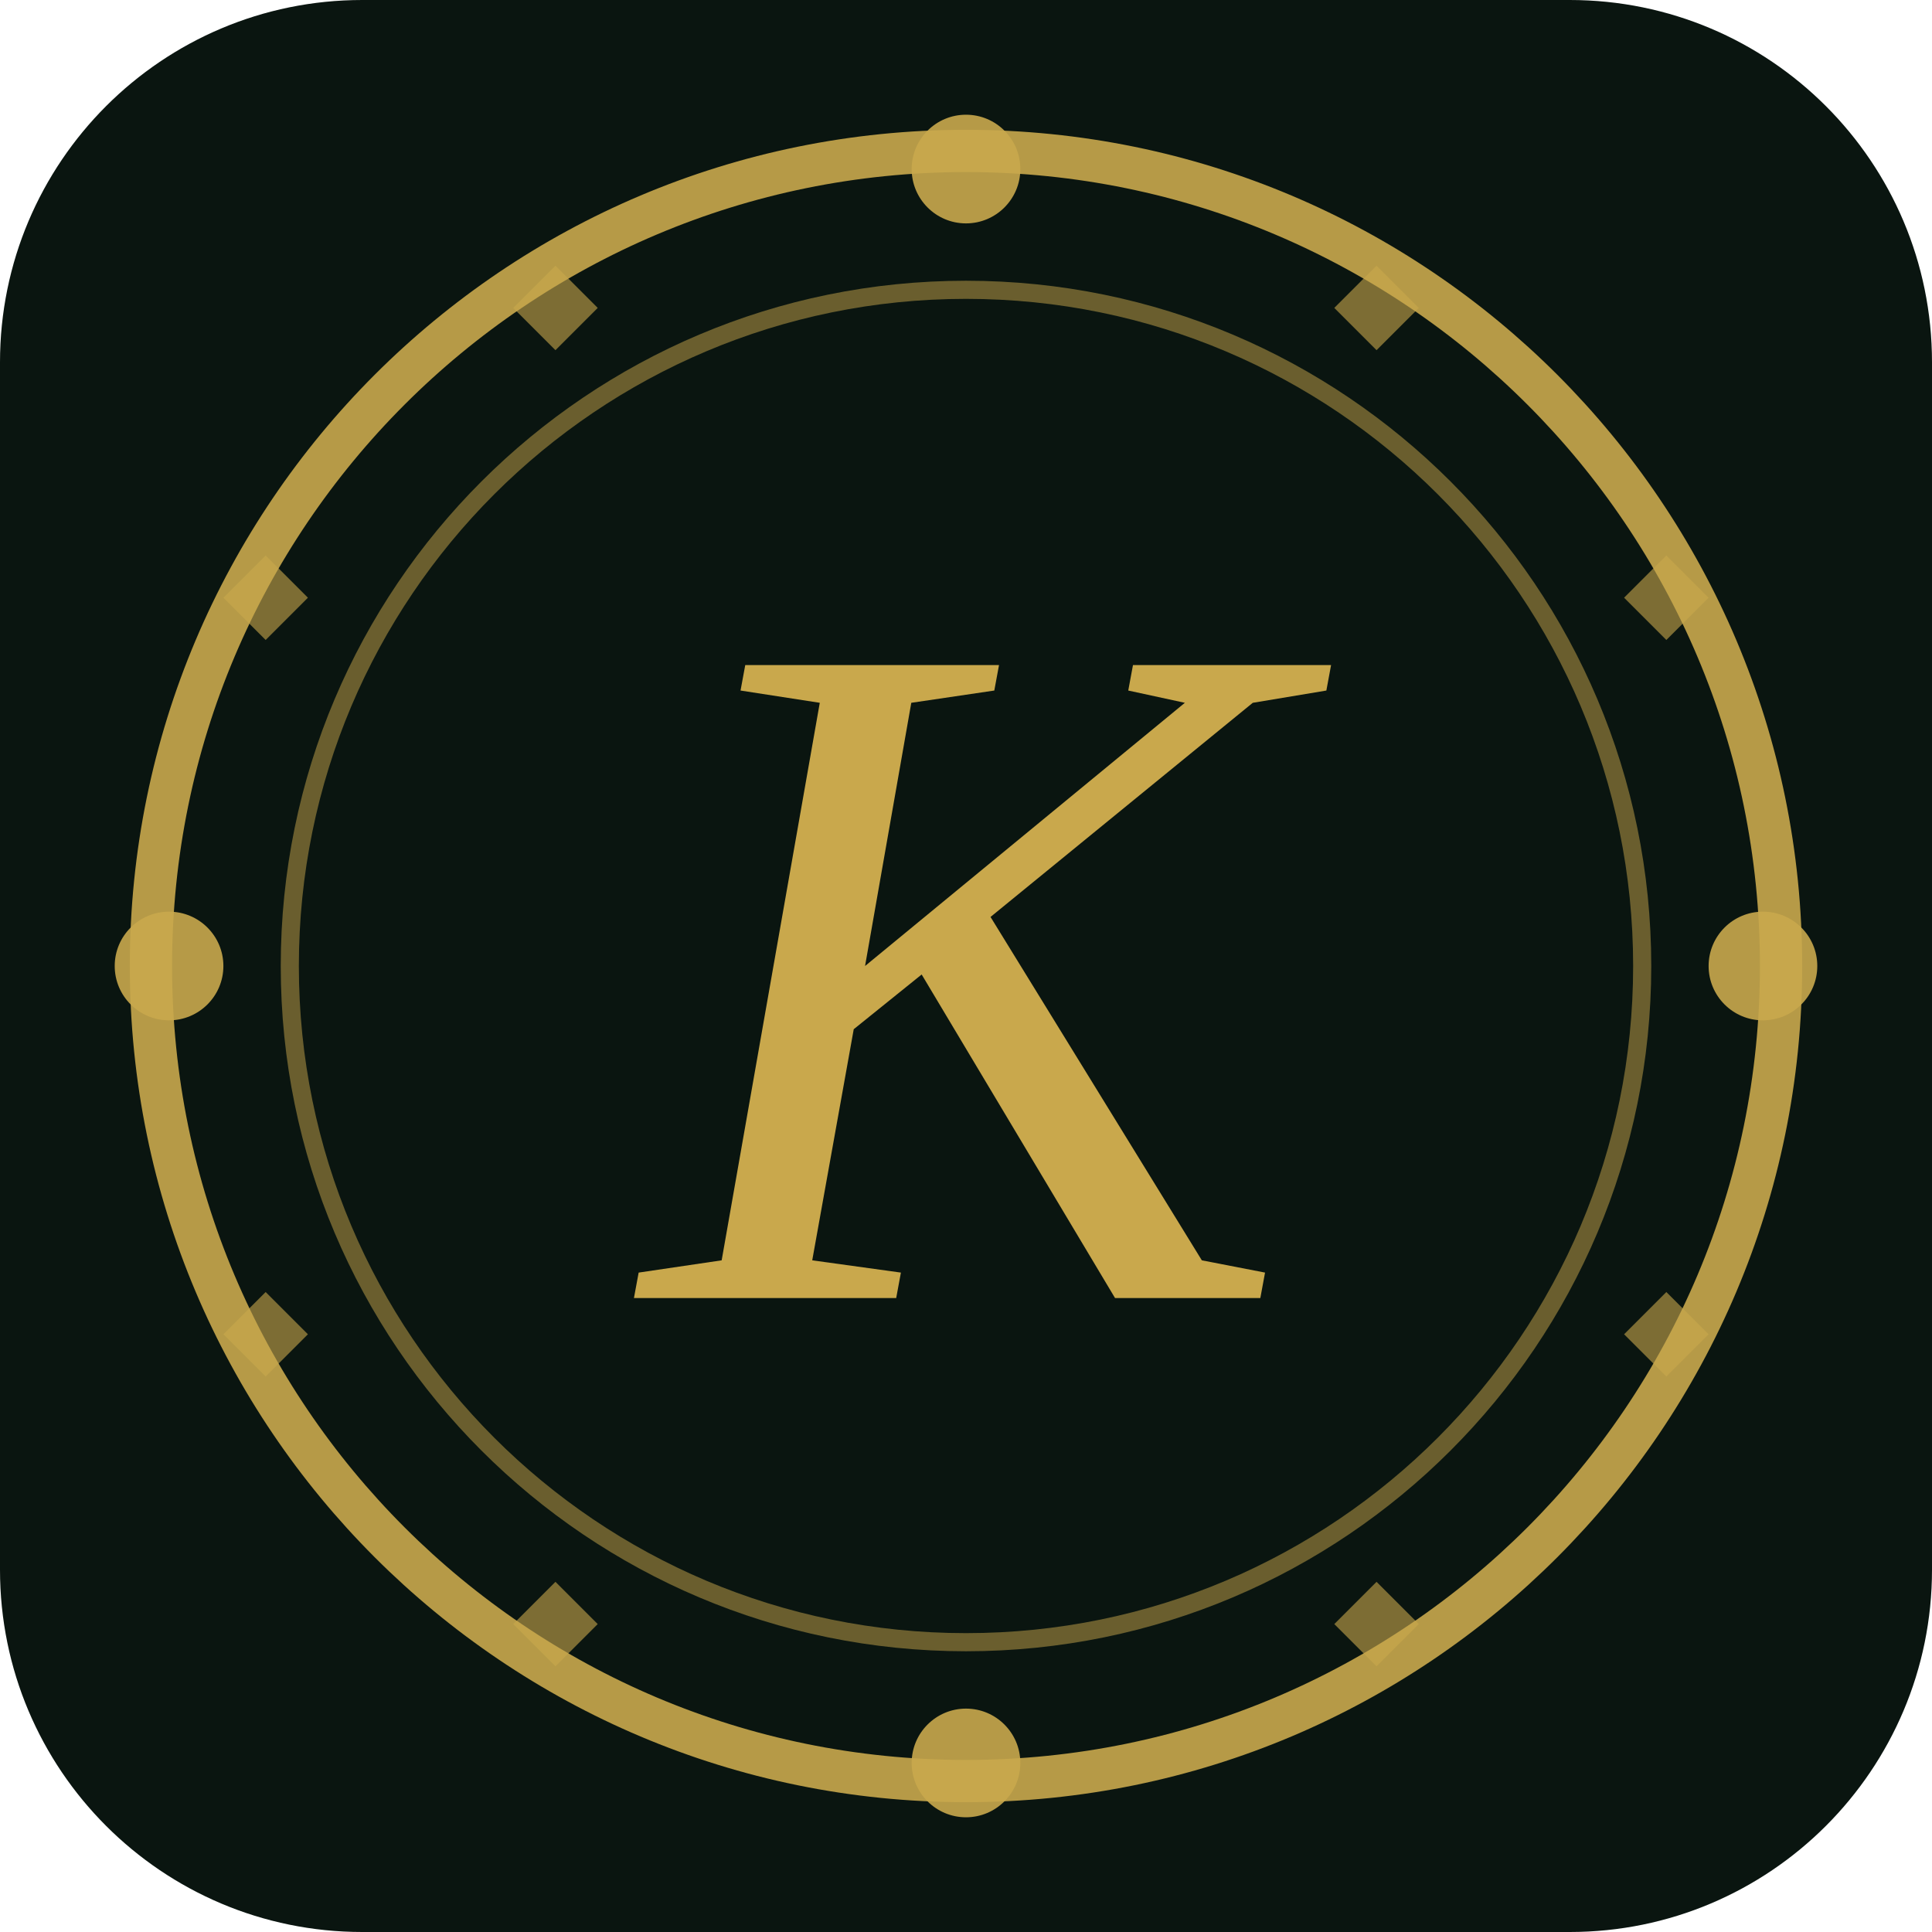
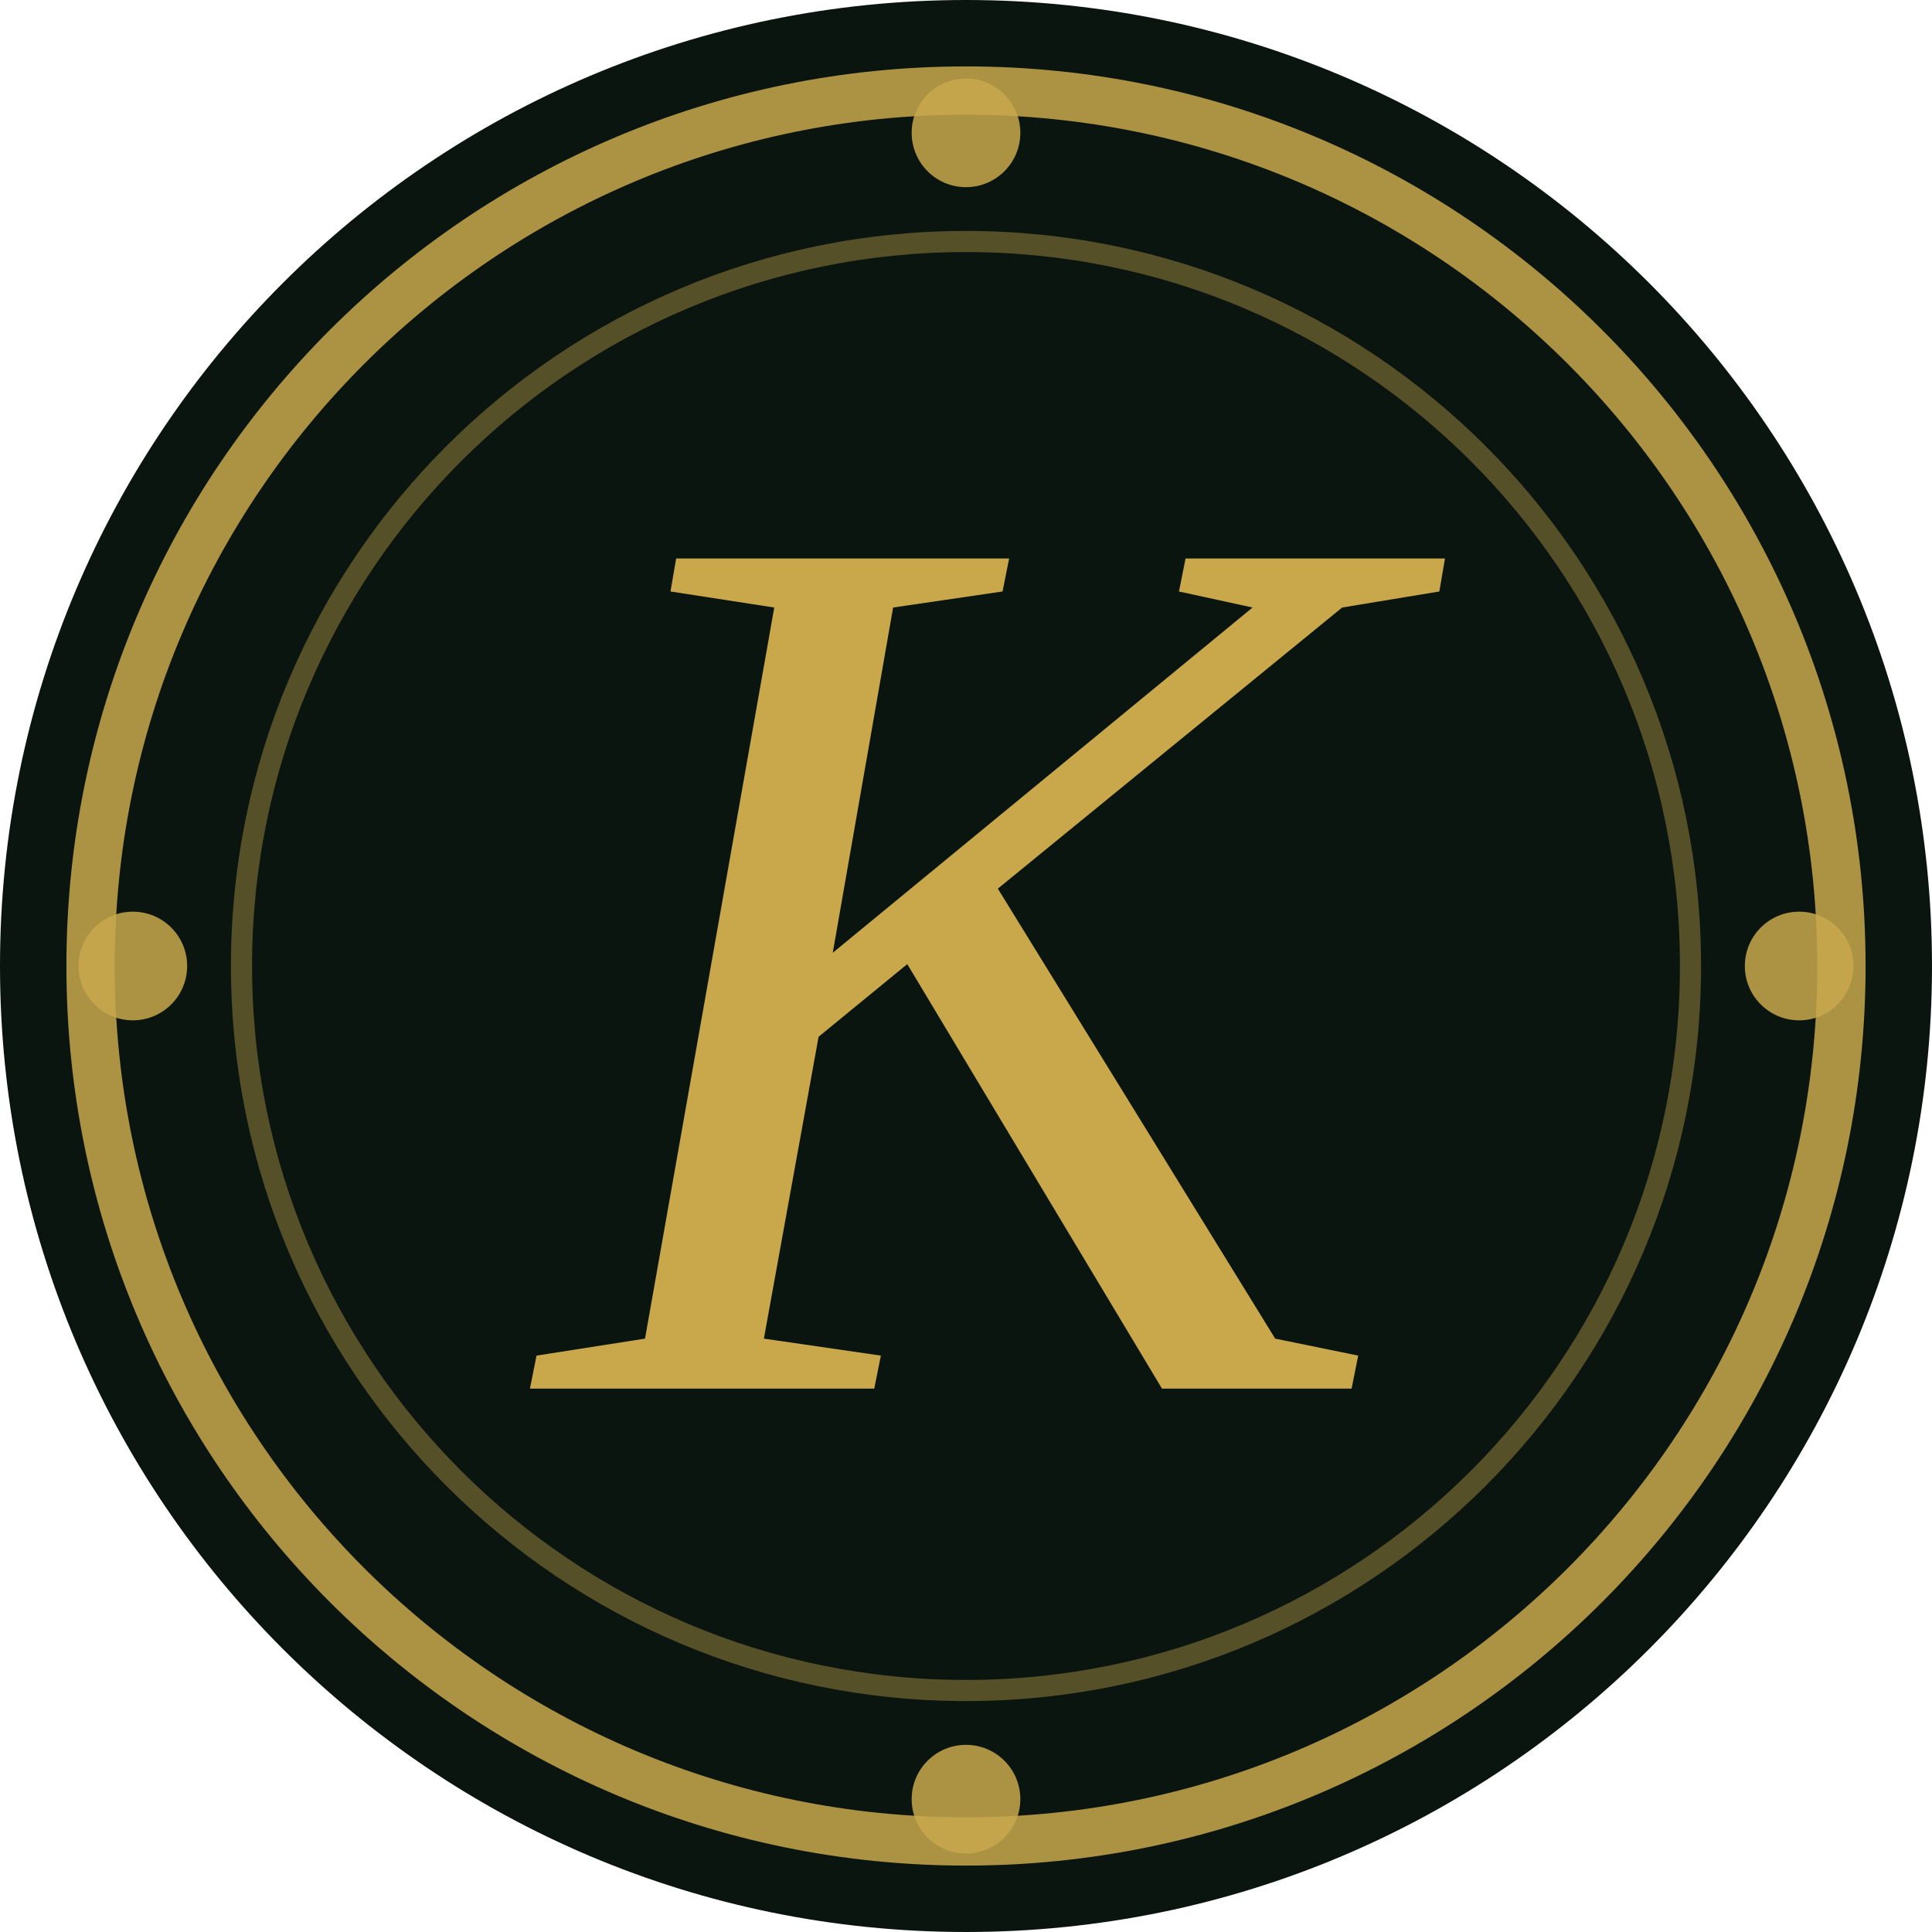
<svg xmlns="http://www.w3.org/2000/svg" viewBox="0 0 32 32" width="32" height="32">
-   <rect width="32" height="32" rx="6" fill="#0a1510" />
-   <circle cx="16" cy="16" r="13.5" fill="none" stroke="#c9a84c" stroke-width="0.7" opacity="0.9" />
-   <circle cx="16" cy="16" r="11.2" fill="none" stroke="#c9a84c" stroke-width="0.3" opacity="0.5" />
-   <circle cx="16" cy="2.8" r="0.9" fill="#c9a84c" opacity="0.9" />
-   <circle cx="29.2" cy="16" r="0.9" fill="#c9a84c" opacity="0.9" />
-   <circle cx="16" cy="29.2" r="0.9" fill="#c9a84c" opacity="0.9" />
-   <circle cx="2.8" cy="16" r="0.9" fill="#c9a84c" opacity="0.9" />
-   <polygon points="22.8,4.4 23.5,5.1 22.8,5.8 22.1,5.1" fill="#c9a84c" opacity="0.6" />
-   <polygon points="27.6,9.2 28.3,9.9 27.6,10.6 26.9,9.9" fill="#c9a84c" opacity="0.6" />
-   <polygon points="27.6,21.4 28.3,22.1 27.6,22.8 26.9,22.1" fill="#c9a84c" opacity="0.6" />
-   <polygon points="22.8,26.2 23.5,26.9 22.8,27.6 22.1,26.9" fill="#c9a84c" opacity="0.6" />
-   <polygon points="9.2,26.2 9.9,26.9 9.2,27.6 8.5,26.9" fill="#c9a84c" opacity="0.6" />
-   <polygon points="4.4,21.4 5.1,22.1 4.4,22.8 3.7,22.1" fill="#c9a84c" opacity="0.6" />
-   <polygon points="4.4,9.2 5.1,9.9 4.4,10.6 3.7,9.9" fill="#c9a84c" opacity="0.6" />
-   <polygon points="9.2,4.4 9.9,5.1 9.2,5.8 8.5,5.1" fill="#c9a84c" opacity="0.6" />
-   <text x="16" y="21.5" text-anchor="middle" font-family="Georgia, 'Times New Roman', serif" font-size="16" font-style="italic" font-weight="400" fill="#c9a84c">К</text>
+   <defs>
+     <clipPath id="circle-clip">
+       <circle cx="16" cy="16" r="16" />
+     </clipPath>
+   </defs>
+   <circle cx="16" cy="16" r="16" fill="#0a1510" />
+   <circle cx="16" cy="16" r="14.5" fill="none" stroke="#c9a84c" stroke-width="0.8" opacity="0.85" />
+   <circle cx="16" cy="16" r="12" fill="none" stroke="#c9a84c" stroke-width="0.35" opacity="0.4" />
+   <circle cx="16" cy="2.2" r="0.9" fill="#c9a84c" opacity="0.85" />
+   <circle cx="29.8" cy="16" r="0.9" fill="#c9a84c" opacity="0.85" />
+   <circle cx="16" cy="29.8" r="0.9" fill="#c9a84c" opacity="0.85" />
+   <circle cx="2.2" cy="16" r="0.9" fill="#c9a84c" opacity="0.85" />
+   <text x="16" y="23" text-anchor="middle" font-family="Georgia, 'Times New Roman', serif" font-size="21" font-style="italic" font-weight="400" fill="#c9a84c">К</text>
</svg>
